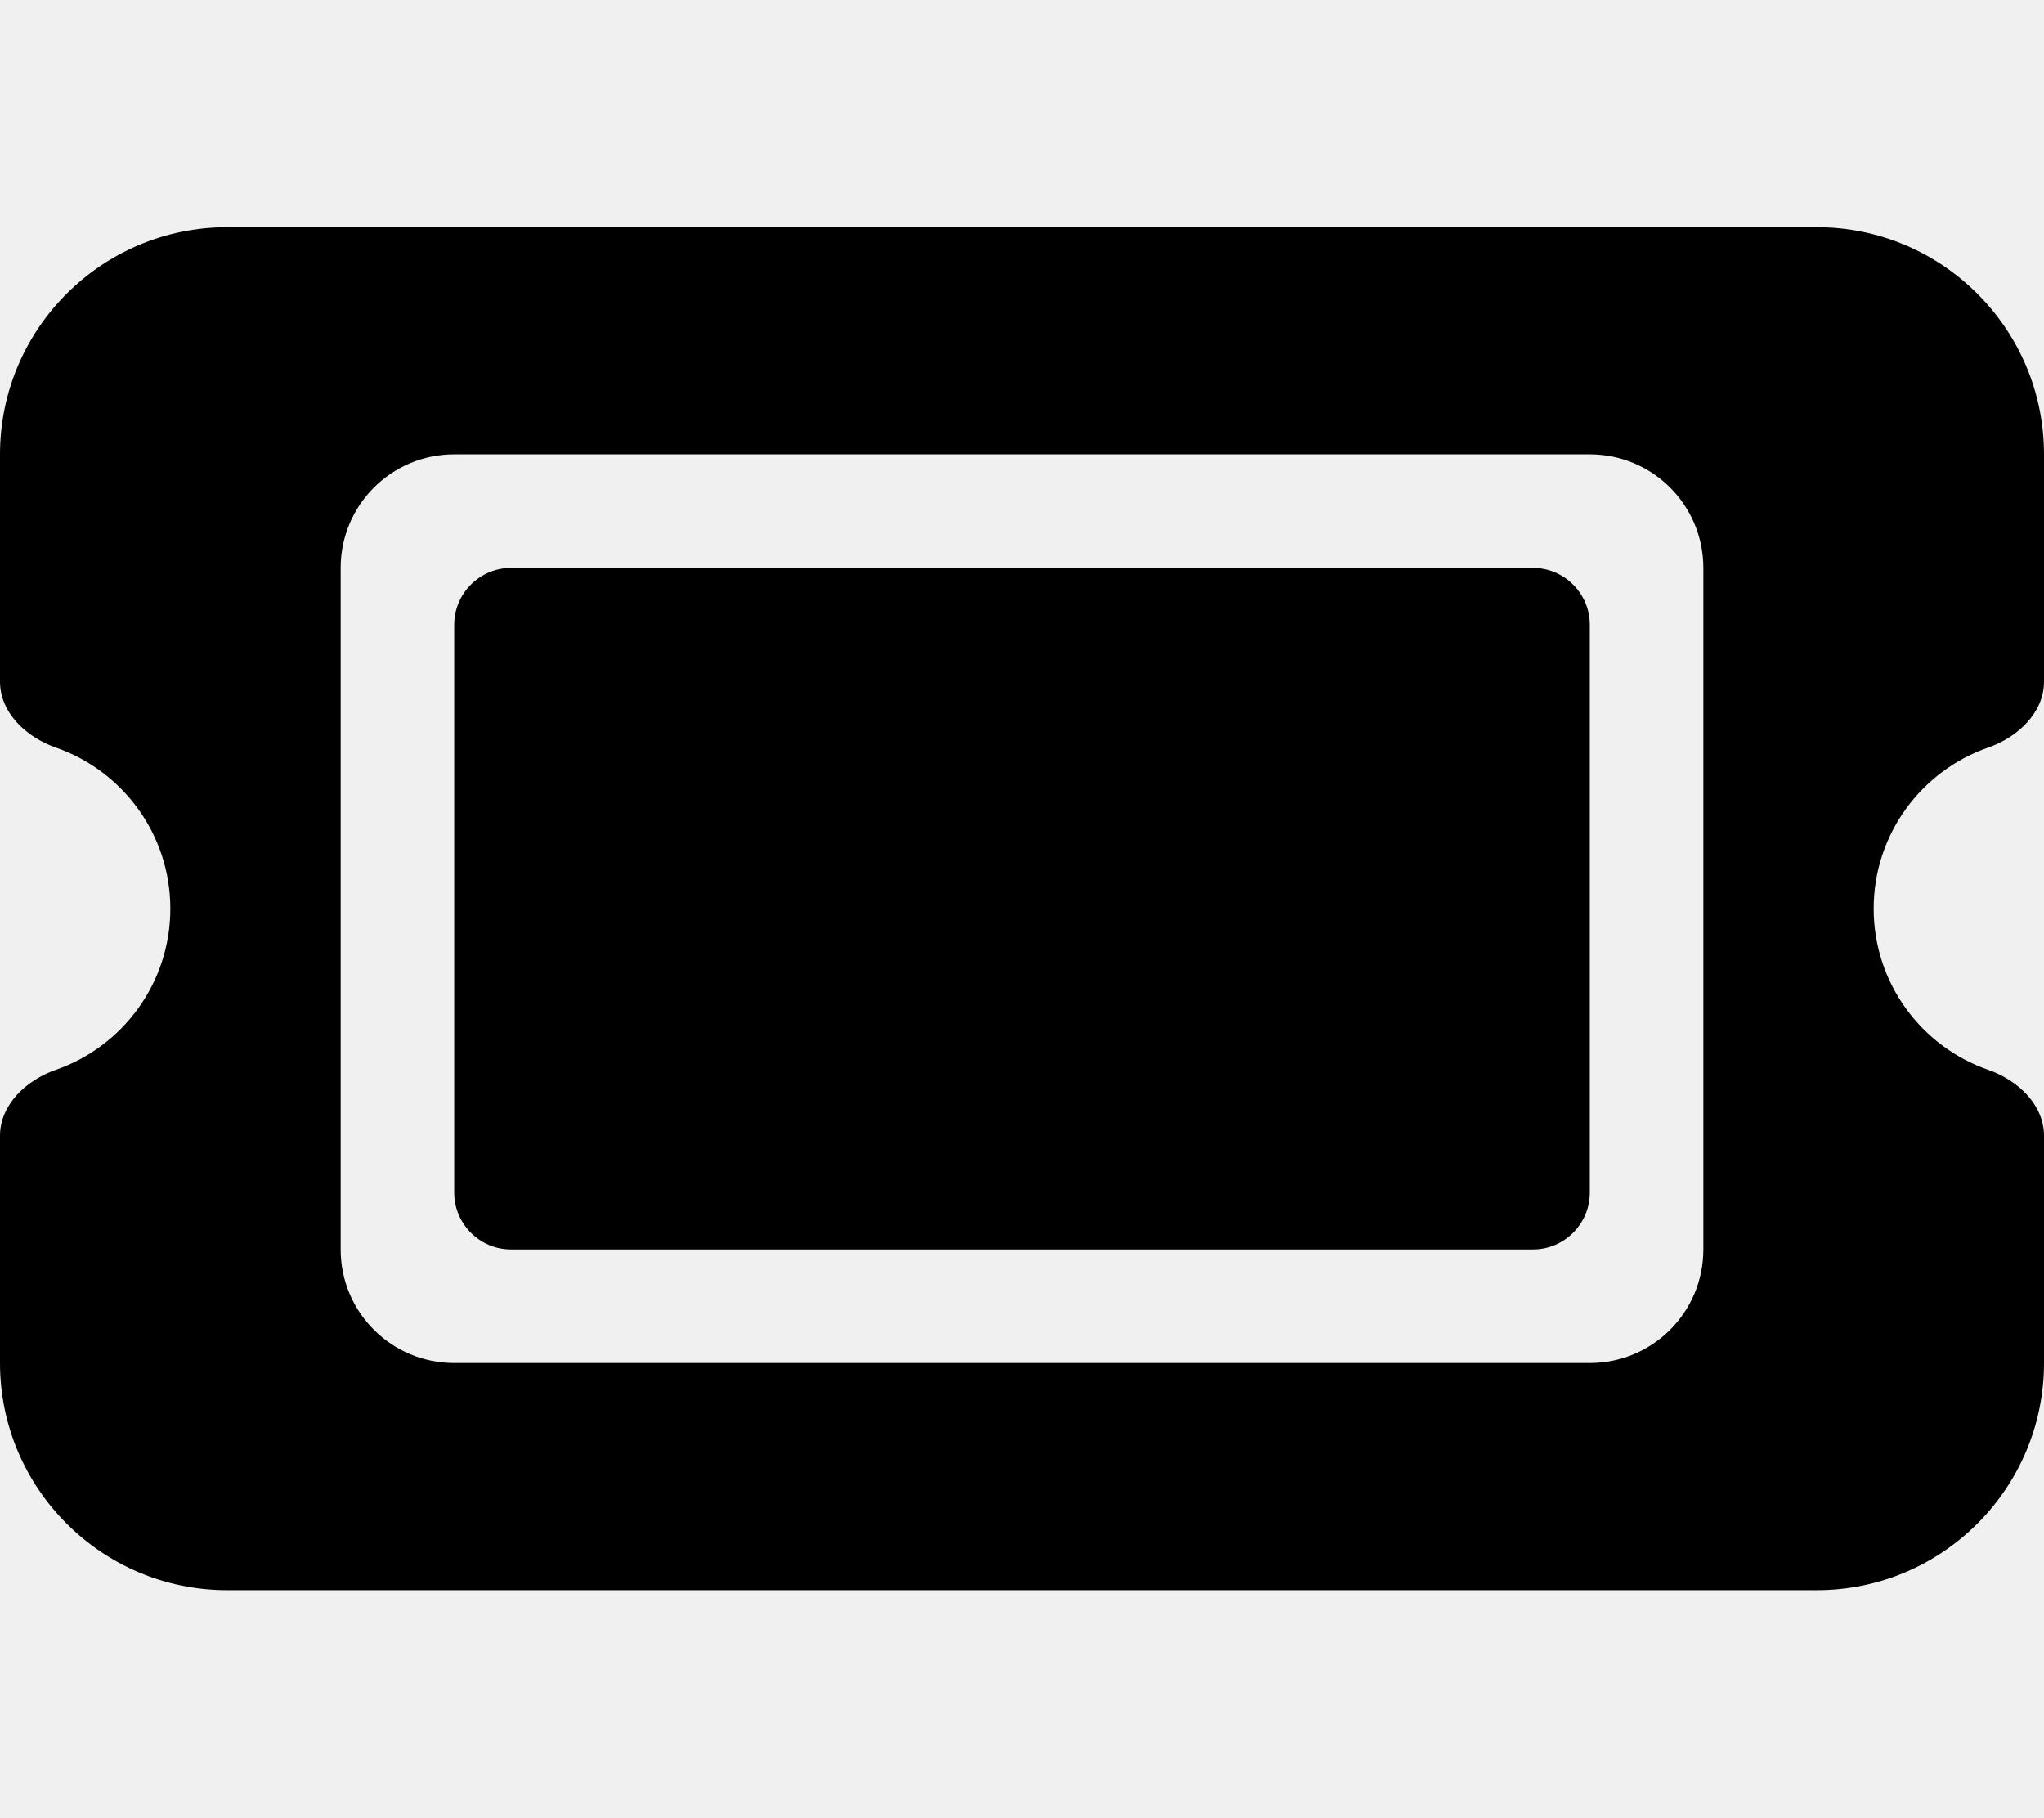
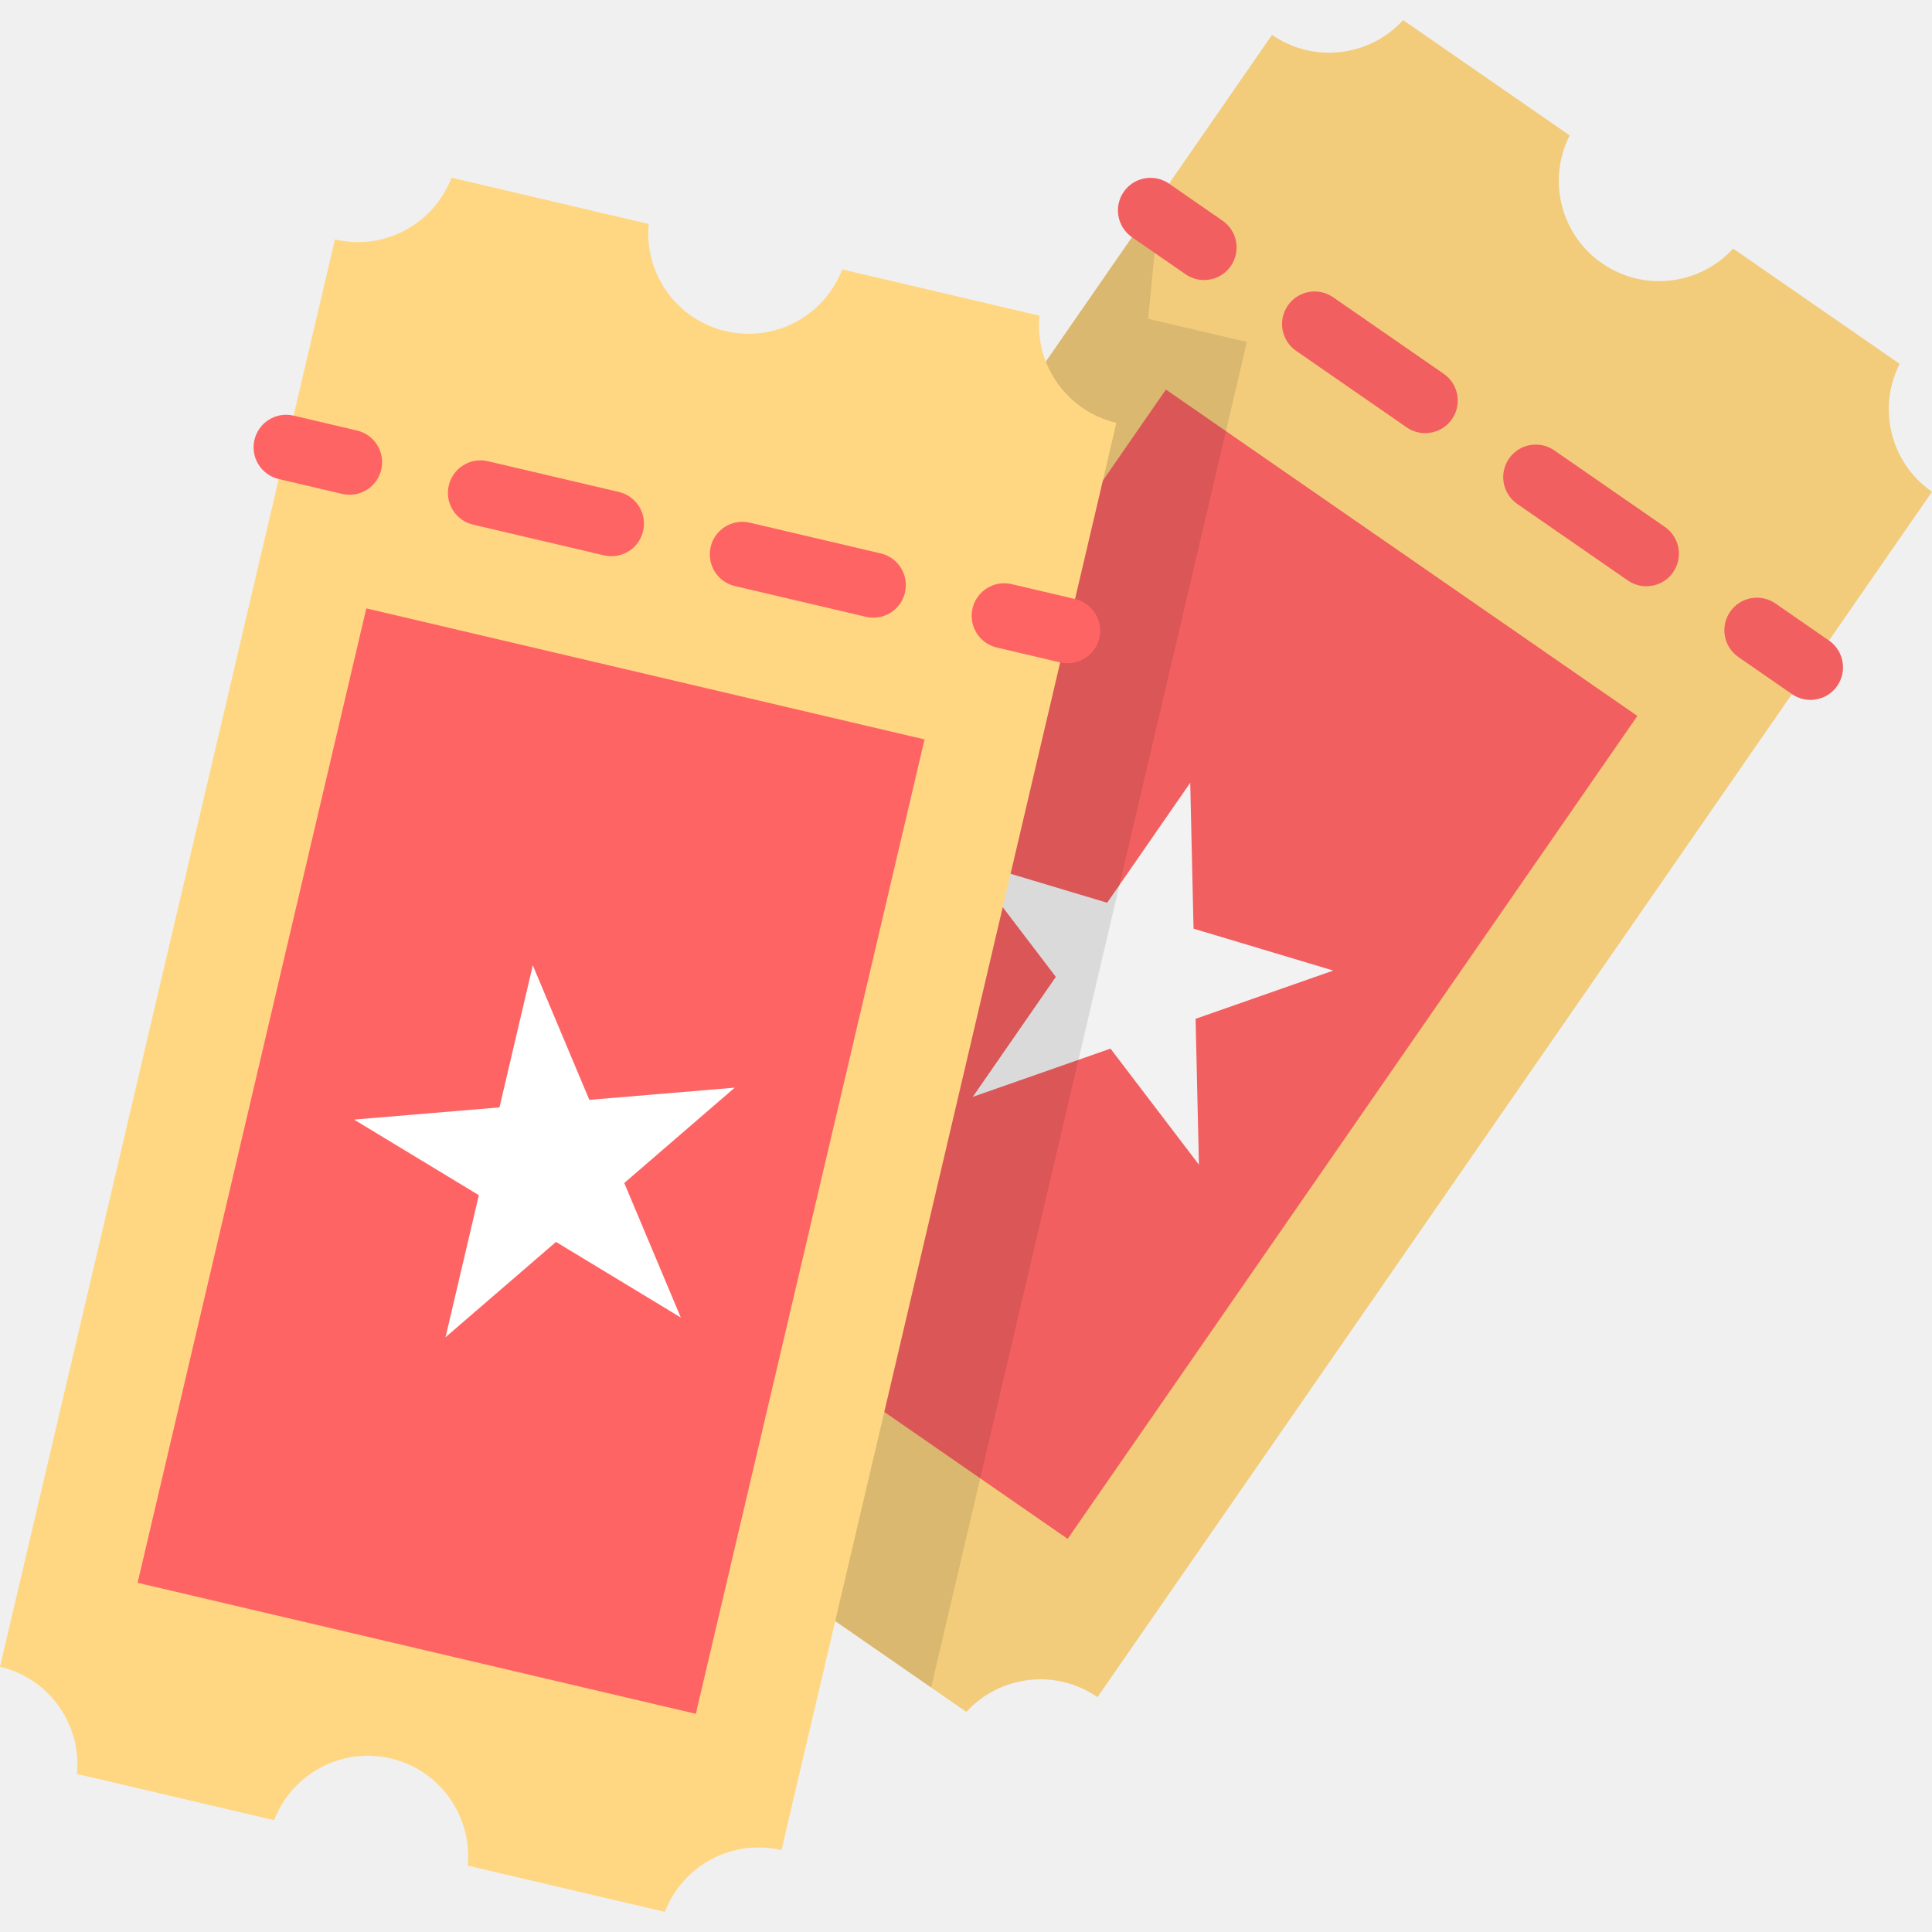
- <svg xmlns="http://www.w3.org/2000/svg" viewBox="0 0 576 512">
-   <path d="M64 64C28.7 64 0 92.7 0 128v64c0 8.8 7.4 15.7 15.7 18.6C34.5 217.1 48 235 48 256s-13.5 38.9-32.3 45.4C7.4 304.3 0 311.2 0 320v64c0 35.3 28.7 64 64 64H512c35.3 0 64-28.7 64-64V320c0-8.8-7.4-15.7-15.7-18.6C541.5 294.9 528 277 528 256s13.5-38.9 32.3-45.4c8.3-2.9 15.7-9.8 15.7-18.6V128c0-35.3-28.7-64-64-64H64zm64 112l0 160c0 8.8 7.2 16 16 16H432c8.8 0 16-7.2 16-16V176c0-8.8-7.2-16-16-16H144c-8.8 0-16 7.2-16 16zM96 160c0-17.7 14.3-32 32-32H448c17.7 0 32 14.3 32 32V352c0 17.7-14.3 32-32 32H128c-17.7 0-32-14.3-32-32V160z" />
+ <svg xmlns="http://www.w3.org/2000/svg" version="1.1" id="Layer_1" viewBox="0 0 511.999 511.999" xml:space="preserve">
+   <path style="fill:#F2CC7B;" d="M415.981,35.884L371.846,5.329c-8.835,9.673-23.674,11.573-34.744,3.909L115.946,328.678  c11.07,7.664,14.515,22.222,8.571,33.896l44.134,30.555c8.835-9.673,23.674-11.573,34.744-3.909l0,0  c11.07,7.664,14.515,22.222,8.571,33.896l44.134,30.555c8.835-9.673,23.674-11.573,34.744-3.909l0,0l0,0l221.156-319.441l0,0l0,0  c-11.07-7.664-14.515-22.222-8.571-33.896l-44.134-30.555c-8.835,9.673-23.674,11.573-34.744,3.909l0,0  C413.482,62.116,410.037,47.557,415.981,35.884z" />
+   <rect x="163.338" y="179.547" transform="matrix(-0.5692 0.8222 -0.8222 -0.5692 674.5125 157.6328)" style="fill:#F25F60;" width="265.243" height="151.957" />
+   <polygon style="fill:#F2F2F2;" points="256.373,228.127 293.411,239.236 315.422,207.443 316.302,246.101 353.341,257.211   316.846,269.994 317.726,308.652 294.291,277.894 257.797,290.678 279.808,258.885 " />
+   <path style="opacity:0.1;enable-background:new    ;" d="M246.757,447.205L330.432,90.62l-26.15-6.136l2.222-23.093l-4.738-1.111  L115.946,328.678c11.07,7.664,14.515,22.222,8.571,33.896l44.135,30.555c8.834-9.673,23.674-11.573,34.744-3.909l0,0  c11.07,7.664,14.515,22.222,8.571,33.896L246.757,447.205z" />
+   <path style="fill:#FFD782;" d="M171.916,59.353L119.657,47.09c-4.677,12.236-17.789,19.441-30.896,16.365L0,441.707  c13.107,3.076,21.647,15.36,20.393,28.401l52.259,12.263c4.677-12.236,17.789-19.441,30.896-16.365l0,0  c13.107,3.076,21.647,15.36,20.393,28.401l52.259,12.263c4.677-12.236,17.789-19.441,30.896-16.365l0,0l0,0l88.759-378.251l0,0l0,0  c-13.107-3.075-21.647-15.36-20.393-28.401L223.204,71.39c-4.677,12.236-17.789,19.441-30.896,16.365l0,0  C179.2,84.677,170.662,72.394,171.916,59.353z" />
+   <g>
+     <path style="fill:#FF6465;" d="M92.641,131.118c-0.652,0-1.316-0.075-1.979-0.23l-16.802-3.943   c-4.64-1.088-7.519-5.732-6.429-10.372c1.088-4.639,5.732-7.519,10.372-6.429l16.802,3.943c4.64,1.088,7.519,5.732,6.429,10.372   C100.103,128.434,96.556,131.118,92.641,131.118z" />
+     <path style="fill:#FF6465;" d="M231.436,163.686c-0.652,0-1.315-0.075-1.979-0.23l-34.699-8.143   c-4.64-1.088-7.519-5.732-6.429-10.372c1.088-4.639,5.729-7.519,10.372-6.429l34.699,8.143c4.64,1.088,7.519,5.732,6.429,10.372   C238.898,161.003,235.352,163.686,231.436,163.686z M162.039,147.402c-0.652,0-1.315-0.075-1.979-0.23l-34.699-8.143   c-4.64-1.088-7.519-5.732-6.429-10.372c1.088-4.64,5.73-7.519,10.372-6.429l34.699,8.143c4.64,1.088,7.519,5.732,6.429,10.372   C169.5,144.719,165.955,147.402,162.039,147.402z" />
+     <path style="fill:#FF6465;" d="M282.937,175.772c-0.652,0-1.316-0.075-1.979-0.23l-16.802-3.943   c-4.64-1.088-7.519-5.732-6.429-10.372c1.088-4.639,5.733-7.519,10.372-6.429l16.802,3.943c4.64,1.088,7.519,5.732,6.429,10.372   C290.398,173.089,286.853,175.772,282.937,175.772z" />
+     <rect x="8.095" y="231.729" transform="matrix(-0.2285 0.9735 -0.9735 -0.2285 472.4484 241.0186)" style="fill:#FF6465;" width="265.257" height="151.965" />
+   </g>
+   <polygon style="fill:#FFFFFF;" points="93.83,296.702 132.362,293.47 141.197,255.825 156.177,291.473 194.71,288.241   165.436,313.505 180.416,349.154 147.343,329.119 118.069,354.383 126.903,316.737 " />
+   <g>
+     <path style="fill:#F25F60;" d="M319.075,74.214c-1.695,0-3.406-0.497-4.904-1.535l-14.19-9.824   c-3.919-2.713-4.896-8.089-2.183-12.007c2.713-3.919,8.09-4.896,12.007-2.183l14.19,9.824c3.919,2.713,4.896,8.089,2.183,12.007   C324.502,72.916,321.811,74.214,319.075,74.214z" />
+     <path style="fill:#F25F60;" d="M436.29,155.365c-1.695,0-3.406-0.498-4.904-1.535l-29.304-20.288   c-3.919-2.713-4.896-8.089-2.183-12.006c2.713-3.919,8.089-4.896,12.007-2.183l29.304,20.288c3.919,2.713,4.896,8.089,2.183,12.006   C441.717,154.066,439.026,155.365,436.29,155.365z M377.683,114.789c-1.695,0-3.406-0.498-4.904-1.535l-29.304-20.288   c-3.919-2.713-4.896-8.089-2.183-12.006c2.713-3.919,8.09-4.896,12.007-2.183l29.304,20.288c3.919,2.713,4.896,8.089,2.183,12.007   C383.11,113.491,380.419,114.789,377.683,114.789z" />
+     <path style="fill:#F25F60;" d="M479.783,185.477c-1.695,0-3.406-0.498-4.904-1.535l-14.19-9.824   c-3.919-2.713-4.896-8.089-2.183-12.007c2.713-3.919,8.09-4.896,12.007-2.183l14.19,9.824c3.919,2.713,4.896,8.089,2.183,12.007   C485.211,184.178,482.519,185.477,479.783,185.477z" />
+   </g>
</svg>
